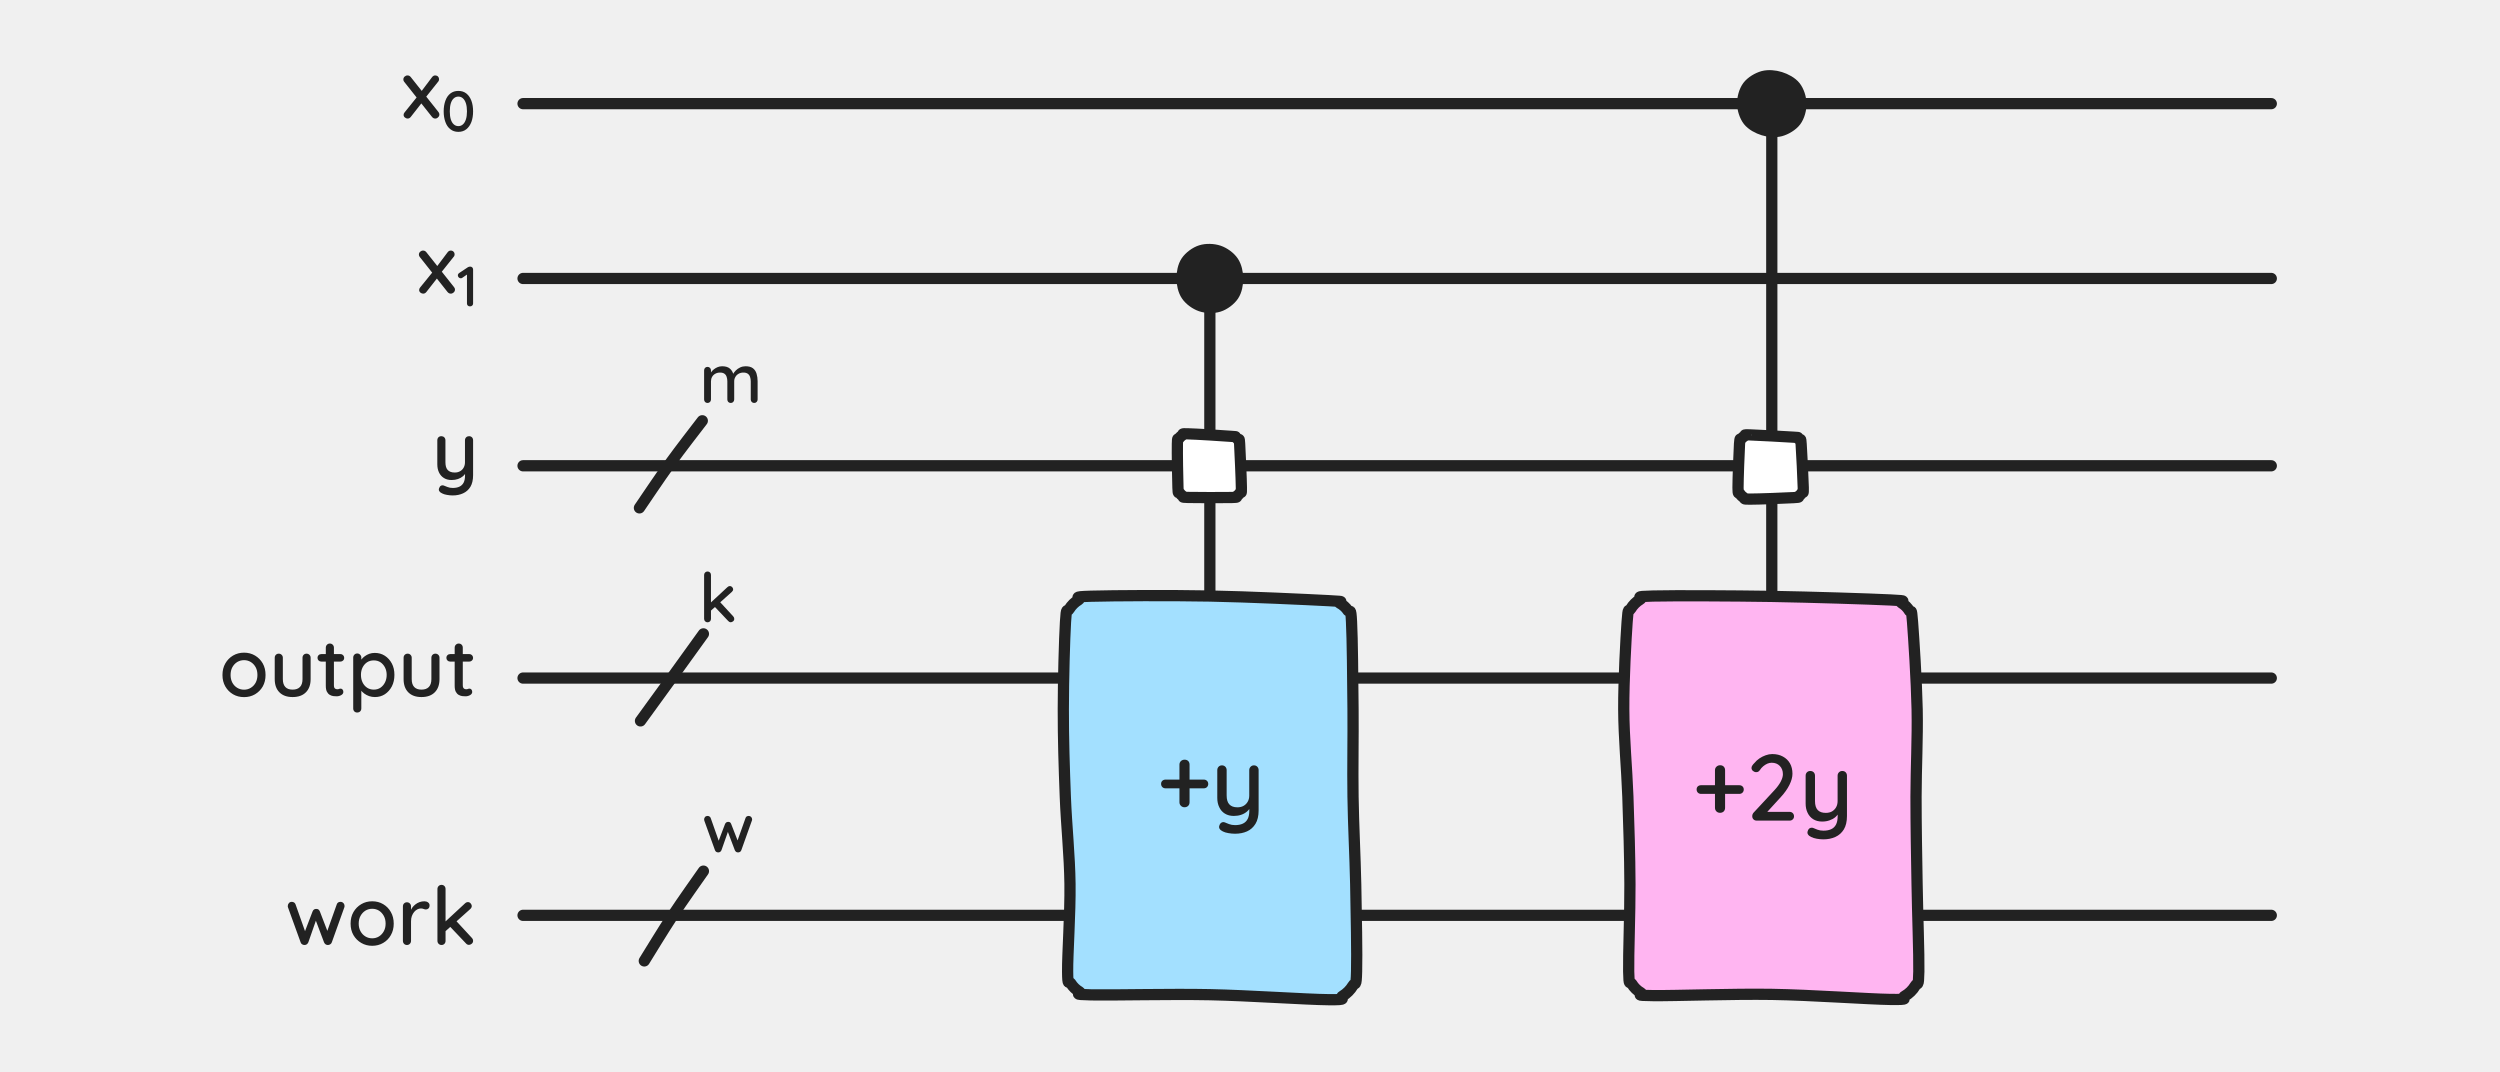
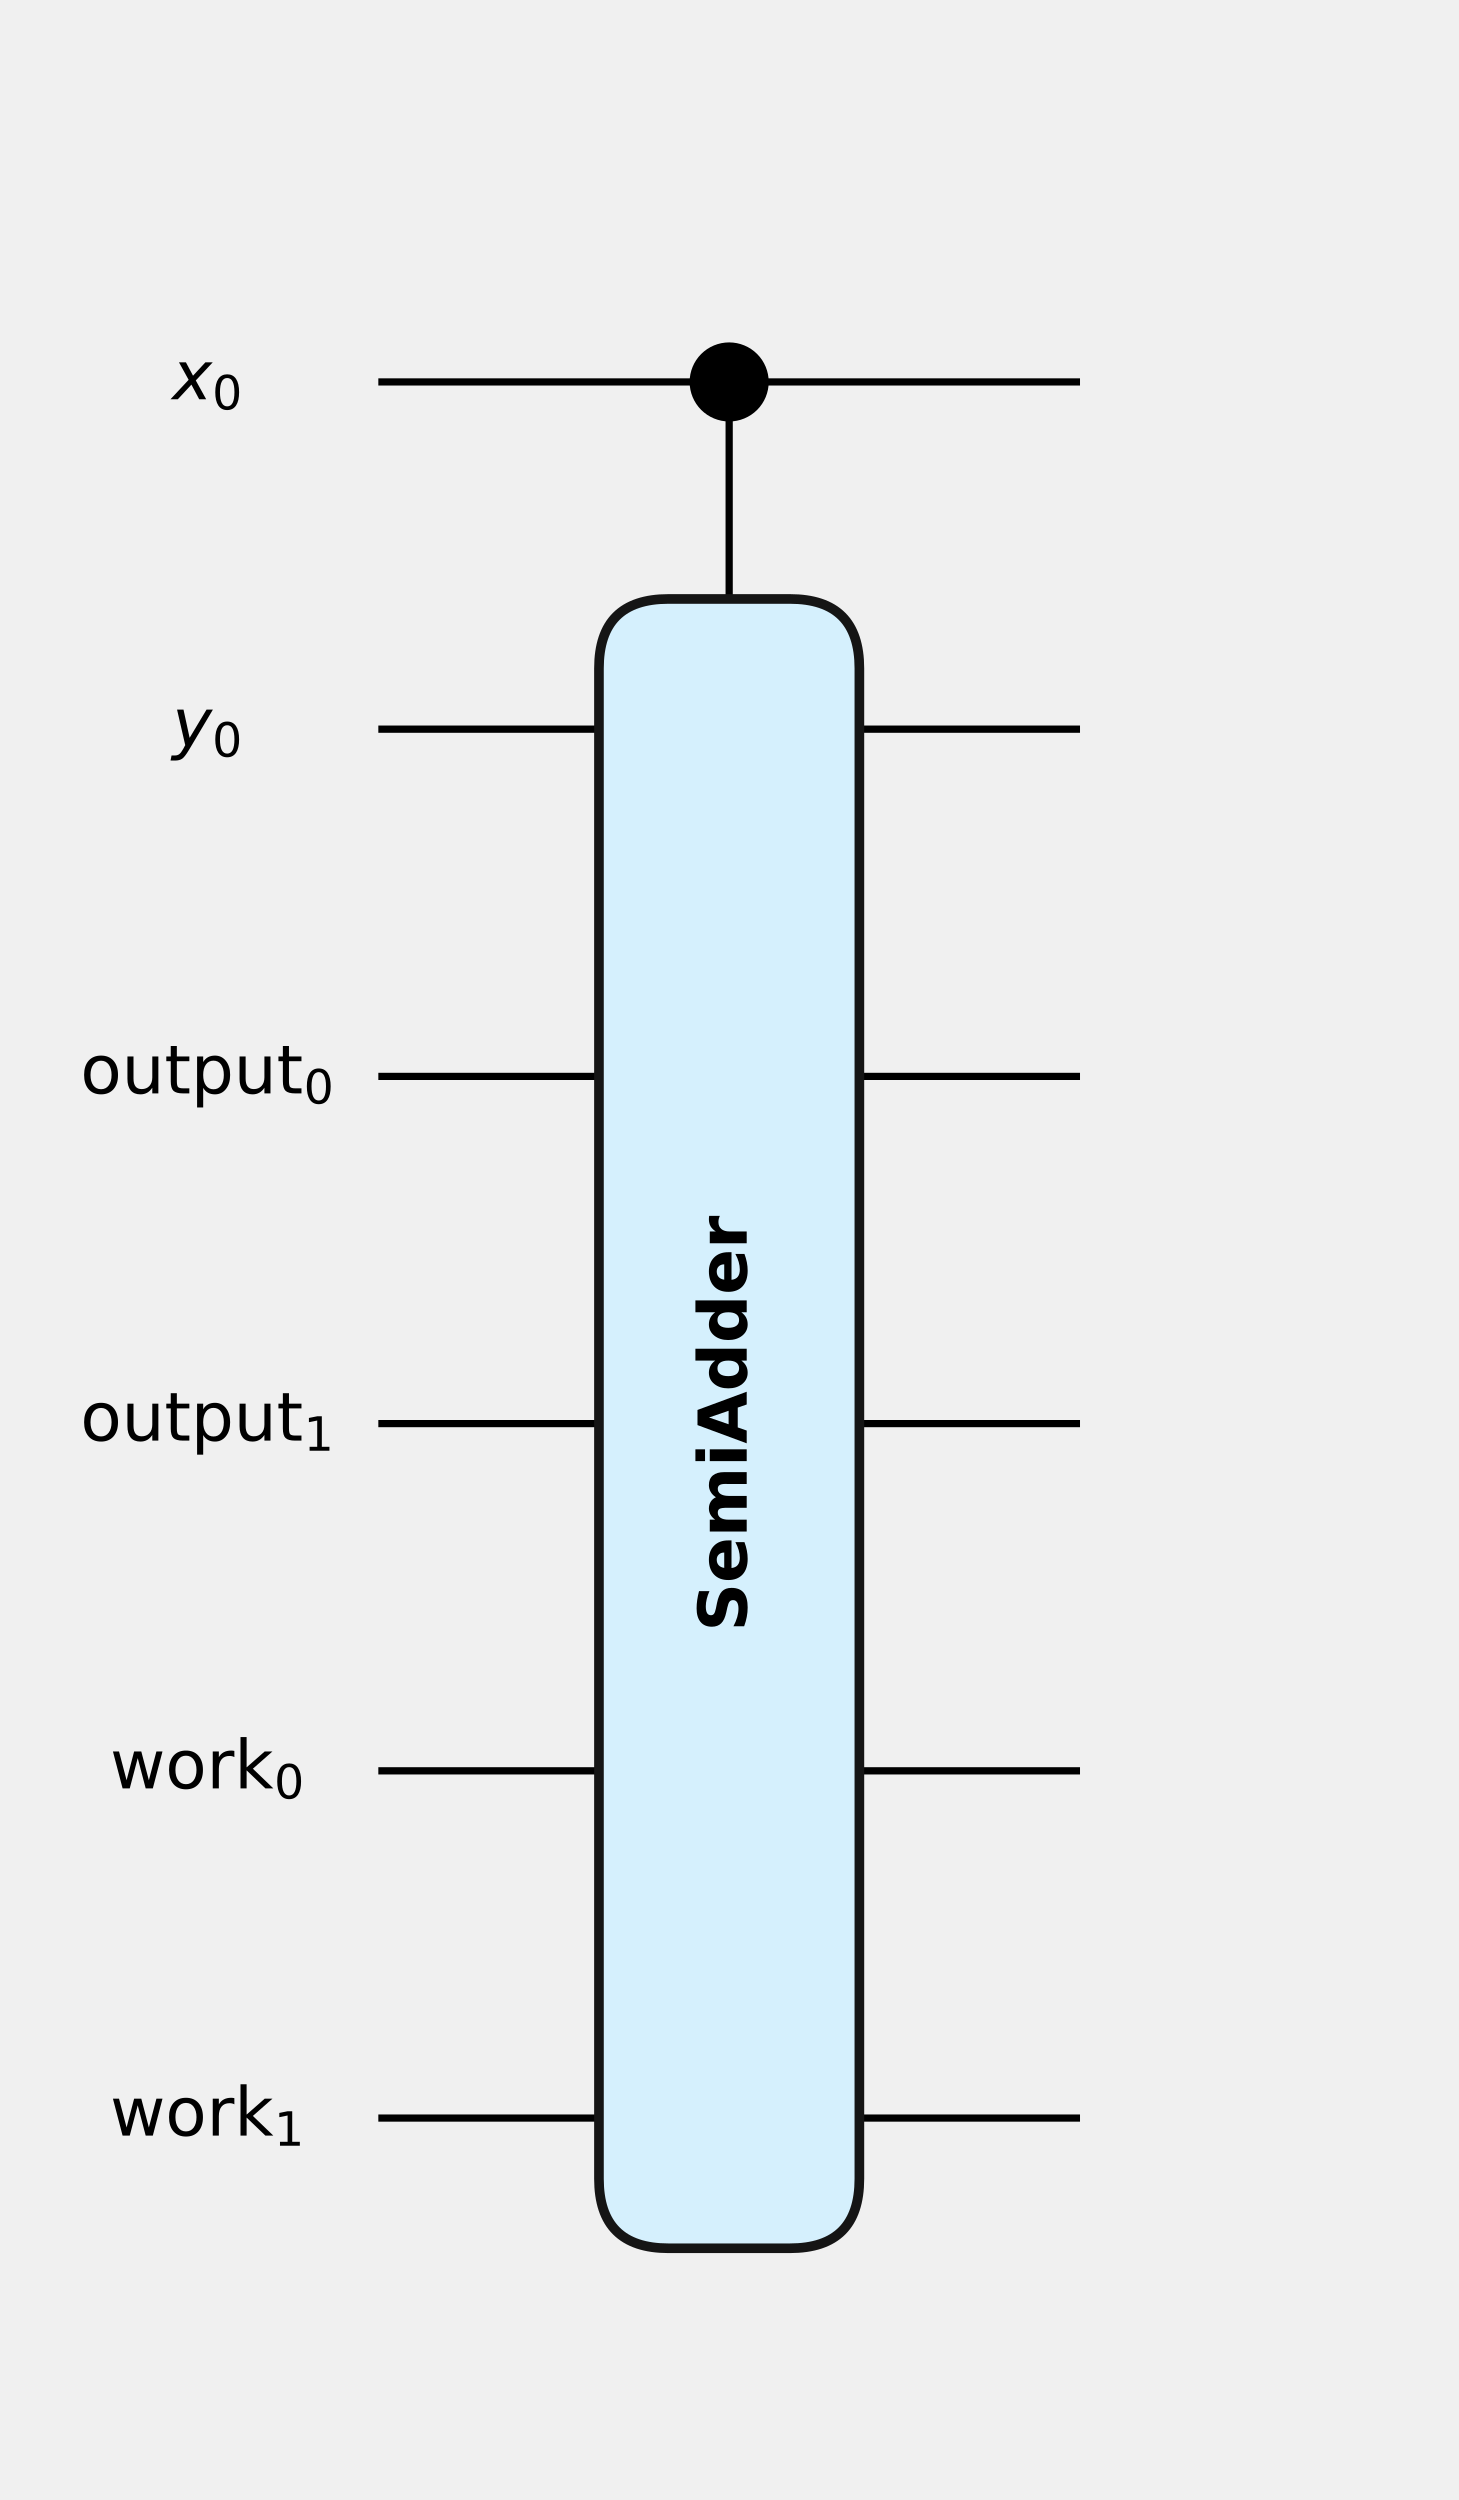
- <svg xmlns="http://www.w3.org/2000/svg" viewBox="-83.77 -16.6 400.4 171.6" width="400.4" height="171.6">
-   <g stroke-linecap="round" stroke-linejoin="round">
-     <path d="M0,0C2.22,0 8.89,0 13.33,0C17.78,0 22.22,0 26.67,0C31.11,0 35.56,0 40,0C44.44,0 48.89,0 53.33,0C57.78,0 62.22,0 66.67,0C71.11,0 75.56,0 80,0C84.44,0 88.89,0 93.33,0C97.78,0 102.22,0 106.67,0C111.11,0 115.56,0 120,0C124.44,0 128.89,0 133.33,0C137.78,0 142.22,0 146.67,0C151.11,0 155.56,0 160,0C164.44,0 168.89,0 173.33,0C177.78,0 182.22,0 186.67,0C191.11,0 195.56,0 200,0C204.44,0 208.89,0 213.33,0C217.78,0 222.22,0 226.67,0C231.11,0 235.56,0 240,0C244.44,0 248.89,0 253.33,0C257.78,0 262.22,0 266.67,0C271.11,0 277.78,0 280,0" fill="none" stroke="#222222" stroke-width="1.8" />
-     <path d="M0,28C2.22,28 8.89,28 13.33,28C17.78,28 22.22,28 26.67,28C31.11,28 35.56,28 40,28C44.44,28 48.89,28 53.33,28C57.78,28 62.22,28 66.67,28C71.11,28 75.56,28 80,28C84.44,28 88.89,28 93.33,28C97.78,28 102.22,28 106.67,28C111.11,28 115.56,28 120,28C124.44,28 128.89,28 133.33,28C137.78,28 142.22,28 146.67,28C151.11,28 155.56,28 160,28C164.44,28 168.89,28 173.33,28C177.78,28 182.22,28 186.67,28C191.11,28 195.56,28 200,28C204.44,28 208.89,28 213.33,28C217.78,28 222.22,28 226.67,28C231.11,28 235.56,28 240,28C244.44,28 248.89,28 253.33,28C257.78,28 262.22,28 266.67,28C271.11,28 277.78,28 280,28" fill="none" stroke="#222222" stroke-width="1.8" />
-     <path d="M0,58C2.22,58 8.89,58 13.33,58C17.78,58 22.22,58 26.67,58C31.11,58 35.56,58 40,58C44.44,58 48.89,58 53.33,58C57.78,58 62.22,58 66.67,58C71.11,58 75.56,58 80,58C84.44,58 88.89,58 93.33,58C97.78,58 102.22,58 106.67,58C111.11,58 115.56,58 120,58C124.44,58 128.89,58 133.33,58C137.78,58 142.22,58 146.67,58C151.11,58 155.56,58 160,58C164.44,58 168.89,58 173.33,58C177.78,58 182.22,58 186.67,58C191.11,58 195.56,58 200,58C204.44,58 208.89,58 213.33,58C217.78,58 222.22,58 226.67,58C231.11,58 235.56,58 240,58C244.44,58 248.89,58 253.33,58C257.78,58 262.22,58 266.67,58C271.11,58 277.78,58 280,58" fill="none" stroke="#222222" stroke-width="1.8" />
-     <path d="M0,92C2.22,92 8.89,92 13.33,92C17.78,92 22.22,92 26.67,92C31.11,92 35.56,92 40,92C44.44,92 48.89,92 53.33,92C57.78,92 62.22,92 66.67,92C71.11,92 75.56,92 80,92C84.44,92 88.89,92 93.33,92C97.78,92 102.22,92 106.67,92C111.11,92 115.56,92 120,92C124.44,92 128.89,92 133.33,92C137.78,92 142.22,92 146.67,92C151.11,92 155.56,92 160,92C164.44,92 168.89,92 173.33,92C177.78,92 182.22,92 186.67,92C191.11,92 195.56,92 200,92C204.44,92 208.89,92 213.33,92C217.78,92 222.22,92 226.67,92C231.11,92 235.56,92 240,92C244.44,92 248.89,92 253.33,92C257.78,92 262.22,92 266.67,92C271.11,92 277.78,92 280,92" fill="none" stroke="#222222" stroke-width="1.8" />
-     <path d="M0,130C2.22,130 8.89,130 13.33,130C17.78,130 22.22,130 26.67,130C31.11,130 35.56,130 40,130C44.44,130 48.89,130 53.33,130C57.78,130 62.22,130 66.67,130C71.11,130 75.56,130 80,130C84.44,130 88.89,130 93.33,130C97.78,130 102.22,130 106.67,130C111.11,130 115.56,130 120,130C124.44,130 128.89,130 133.33,130C137.78,130 142.22,130 146.67,130C151.11,130 155.56,130 160,130C164.44,130 168.89,130 173.33,130C177.78,130 182.22,130 186.67,130C191.11,130 195.56,130 200,130C204.44,130 208.89,130 213.33,130C217.78,130 222.22,130 226.67,130C231.11,130 235.56,130 240,130C244.44,130 248.89,130 253.33,130C257.78,130 262.22,130 266.67,130C271.11,130 277.78,130 280,130" fill="none" stroke="#222222" stroke-width="1.8" />
-     <path d="M18.64,64.74C19.45,63.56 21.84,59.98 23.52,57.65C25.19,55.33 27.84,51.93 28.71,50.79" fill="none" stroke="#222222" stroke-width="1.8" />
-     <path d="M18.81,98.86C19.65,97.7 22.18,94.22 23.86,91.9C25.54,89.57 28.05,86.08 28.89,84.92" fill="none" stroke="#222222" stroke-width="1.8" />
-     <path d="M19.42,137.3C20.18,136.08 22.42,132.39 23.99,130C25.57,127.6 28.07,124.1 28.89,122.92" fill="none" stroke="#222222" stroke-width="1.8" />
-     <path d="M110,28C110,30.13 110,36.53 110,40.8C110,45.07 110,49.33 110,53.6C110,57.87 110,62.13 110,66.4C110,70.67 110,74.93 110,79.2C110,83.47 110,89.87 110,92" fill="none" stroke="#222222" stroke-width="1.8" />
-     <path d="M200,0C200,2.19 200,8.76 200,13.14C200,17.52 200,21.9 200,26.29C200,30.67 200,35.05 200,39.43C200,43.81 200,48.19 200,52.57C200,56.95 200,61.33 200,65.71C200,70.1 200,74.48 200,78.86C200,83.24 200,89.81 200,92" fill="none" stroke="#222222" stroke-width="1.8" />
-     <path d="M130.75,79.97C131.27,80.24 131.8,80.69 132.12,81.2C132.44,81.7 132.56,80.37 132.69,83C132.83,85.63 132.89,92.33 132.93,97C132.97,101.67 132.86,106.33 132.93,111C133,115.67 133.26,120.33 133.36,125C133.45,129.67 133.58,136.29 133.5,139C133.43,141.71 133.28,140.6 132.91,141.26C132.53,141.91 131.91,142.54 131.26,142.92C130.61,143.29 132.54,143.55 129,143.51C125.46,143.48 116.33,142.84 110,142.71C103.67,142.58 94.48,142.81 91,142.74C87.52,142.66 89.67,142.56 89.13,142.25C88.58,141.94 88.05,141.43 87.73,140.89C87.42,140.34 87.24,141.65 87.22,139C87.19,136.35 87.66,129.67 87.6,125C87.54,120.33 87.03,115.67 86.85,111C86.67,106.33 86.52,101.67 86.53,97C86.53,92.33 86.72,85.67 86.88,83C87.03,80.33 87.13,81.55 87.47,80.96C87.82,80.38 88.38,79.82 88.97,79.48C89.55,79.13 87.49,78.99 91,78.89C94.51,78.79 103.67,78.74 110,78.86C116.33,78.98 125.54,79.42 129,79.6C132.46,79.79 130.23,79.71 130.75,79.97Z" fill="#A3E0FF" stroke="#222222" stroke-width="1.8" />
-     <path d="M220.76,79.95C221.27,80.24 221.76,80.73 222.05,81.24C222.35,81.75 222.33,80.37 222.54,83C222.74,85.63 223.18,92.33 223.28,97C223.37,101.67 223.11,106.33 223.1,111C223.1,115.67 223.19,120.33 223.27,125C223.34,129.67 223.6,136.28 223.55,139C223.5,141.72 223.35,140.63 222.97,141.29C222.59,141.95 221.94,142.58 221.28,142.94C220.62,143.31 222.55,143.51 219,143.47C215.45,143.42 206.33,142.76 200,142.66C193.67,142.56 184.49,142.9 181,142.86C177.51,142.82 179.61,142.72 179.04,142.4C178.47,142.09 177.91,141.54 177.58,140.97C177.26,140.41 177.13,141.66 177.08,139C177.03,136.34 177.3,129.67 177.28,125C177.26,120.33 177.11,115.67 176.95,111C176.78,106.33 176.31,101.67 176.29,97C176.27,92.33 176.64,85.68 176.83,83C177.02,80.32 177.05,81.52 177.4,80.92C177.75,80.32 178.32,79.75 178.92,79.4C179.52,79.06 177.49,78.94 181,78.86C184.51,78.78 193.67,78.82 200,78.92C206.33,79.03 215.54,79.32 219,79.49C222.46,79.66 220.25,79.66 220.76,79.95Z" fill="#FFB5F1" stroke="#222222" stroke-width="1.8" />
-     <path d="M113.76,30.73C113.26,31.47 112.31,32.18 111.45,32.45C110.58,32.73 109.43,32.69 108.57,32.4C107.71,32.11 106.78,31.44 106.28,30.7C105.78,29.97 105.56,28.91 105.55,28C105.55,27.09 105.74,26.01 106.24,25.27C106.74,24.53 107.69,23.82 108.55,23.55C109.42,23.27 110.57,23.31 111.43,23.6C112.29,23.89 113.22,24.56 113.72,25.3C114.22,26.03 114.44,27.09 114.45,28C114.45,28.91 114.26,29.99 113.76,30.73Z" fill="#222222" stroke="#222222" stroke-width="1.8" />
-     <path d="M114.11,53.44C114.29,53.54 114.46,53.7 114.57,53.88C114.68,54.06 114.69,53.23 114.77,54.5C114.84,55.77 115.04,60.2 115.05,61.5C115.07,62.8 114.98,62.06 114.86,62.28C114.73,62.51 114.51,62.73 114.29,62.86C114.06,63 114.8,63.04 113.5,63.08C112.2,63.11 107.8,63.1 106.5,63.07C105.2,63.03 105.94,62.99 105.71,62.87C105.48,62.74 105.26,62.52 105.12,62.3C104.98,62.07 104.94,62.8 104.89,61.5C104.84,60.2 104.77,55.81 104.8,54.5C104.82,53.19 104.9,53.9 105.04,53.66C105.19,53.42 105.43,53.2 105.67,53.06C105.91,52.93 105.2,52.84 106.5,52.88C107.8,52.91 112.23,53.19 113.5,53.29C114.77,53.38 113.93,53.34 114.11,53.44Z" fill="#FFFFFF" stroke="#222222" stroke-width="1.8" />
-     <path d="M203.83,2.78C203.29,3.5 202.27,4.1 201.41,4.34C200.54,4.57 199.5,4.47 198.64,4.2C197.78,3.93 196.8,3.42 196.25,2.72C195.7,2.02 195.35,0.92 195.34,0C195.32,-0.92 195.63,-2.06 196.17,-2.78C196.71,-3.5 197.73,-4.1 198.59,-4.34C199.46,-4.57 200.5,-4.47 201.36,-4.2C202.22,-3.93 203.2,-3.42 203.75,-2.72C204.3,-2.02 204.65,-0.92 204.66,0C204.68,0.92 204.37,2.06 203.83,2.78Z" fill="#222222" stroke="#222222" stroke-width="1.8" />
-     <path d="M204.06,53.53C204.22,53.62 204.39,53.76 204.5,53.92C204.61,54.08 204.61,53.24 204.7,54.5C204.79,55.76 205.01,60.2 205.04,61.5C205.06,62.8 204.98,62.05 204.85,62.28C204.73,62.51 204.52,62.73 204.29,62.87C204.07,63.01 204.8,63.02 203.5,63.1C202.2,63.18 197.82,63.34 196.5,63.34C195.18,63.34 195.84,63.27 195.57,63.12C195.29,62.97 195.03,62.71 194.86,62.44C194.7,62.18 194.6,62.82 194.59,61.5C194.59,60.18 194.75,55.8 194.83,54.5C194.92,53.2 194.97,53.92 195.12,53.7C195.27,53.48 195.51,53.29 195.74,53.18C195.97,53.07 195.21,53.01 196.5,53.05C197.79,53.09 202.24,53.34 203.5,53.42C204.76,53.5 203.89,53.45 204.06,53.53Z" fill="#FFFFFF" stroke="#222222" stroke-width="1.8" />
-     <path d="M31.9,42.06Q32.72,42.06 33.16,42.46Q33.6,42.86 33.74,43.54L33.56,43.49L33.64,43.31Q33.78,43.03 34.08,42.73Q34.37,42.44 34.77,42.25Q35.18,42.06 35.64,42.06Q36.4,42.06 36.82,42.38Q37.24,42.71 37.4,43.25Q37.57,43.8 37.57,44.47L37.57,47.38Q37.57,47.62 37.41,47.78Q37.26,47.94 37.02,47.94Q36.79,47.94 36.63,47.78Q36.47,47.62 36.47,47.38L36.47,44.48Q36.47,44.09 36.36,43.77Q36.26,43.45 36,43.26Q35.74,43.07 35.29,43.07Q34.86,43.07 34.53,43.26Q34.19,43.45 34.01,43.77Q33.82,44.09 33.82,44.48L33.82,47.38Q33.82,47.62 33.66,47.78Q33.51,47.94 33.27,47.94Q33.03,47.94 32.87,47.78Q32.72,47.62 32.72,47.38L32.72,44.47Q32.72,44.08 32.61,43.76Q32.51,43.44 32.26,43.26Q32,43.07 31.55,43.07Q31.12,43.07 30.79,43.26Q30.46,43.44 30.28,43.76Q30.1,44.08 30.1,44.47L30.1,47.38Q30.1,47.62 29.94,47.78Q29.78,47.94 29.55,47.94Q29.31,47.94 29.15,47.78Q29,47.62 29,47.38L29,42.72Q29,42.48 29.15,42.32Q29.31,42.16 29.55,42.16Q29.78,42.16 29.94,42.32Q30.1,42.48 30.1,42.72L30.1,43.37L29.89,43.49Q29.97,43.25 30.14,42.99Q30.32,42.74 30.59,42.53Q30.86,42.32 31.19,42.19Q31.52,42.06 31.9,42.06Z" fill="#222222" stroke="none" />
-     <path d="M29.55,83.07Q29.32,83.07 29.16,82.91Q29,82.75 29,82.51L29,75.49Q29,75.25 29.16,75.09Q29.32,74.93 29.55,74.93Q29.79,74.93 29.95,75.09Q30.1,75.25 30.1,75.49L30.1,82.51Q30.1,82.75 29.95,82.91Q29.79,83.07 29.55,83.07ZM33.14,77.26Q33.34,77.26 33.5,77.44Q33.65,77.61 33.65,77.79Q33.65,78.01 33.44,78.2L30,81.28L29.96,80.01L32.73,77.44Q32.91,77.26 33.14,77.26ZM33.27,83.06Q33.04,83.06 32.87,82.87L30.67,80.55L31.51,79.78L33.65,82.1Q33.83,82.29 33.83,82.52Q33.83,82.76 33.64,82.91Q33.44,83.06 33.27,83.06Z" fill="#222222" stroke="none" />
-     <path d="M36.16,114.08Q36.37,114.08 36.53,114.24Q36.69,114.4 36.69,114.65Q36.69,114.7 36.68,114.76Q36.67,114.81 36.64,114.86L34.96,119.57Q34.9,119.75 34.73,119.85Q34.57,119.94 34.39,119.92Q34.07,119.9 33.92,119.57L32.67,116.27L32.93,116.29L31.78,119.57Q31.63,119.9 31.31,119.92Q31.14,119.94 30.97,119.85Q30.8,119.75 30.74,119.57L29.04,114.86Q29,114.76 29,114.65Q29,114.42 29.15,114.25Q29.3,114.08 29.55,114.08Q29.73,114.08 29.86,114.17Q30,114.25 30.06,114.43L31.46,118.4L31.21,118.38L32.35,115.38Q32.5,115.03 32.86,115.03Q33.06,115.03 33.17,115.12Q33.28,115.21 33.34,115.38L34.51,118.39L34.21,118.42L35.63,114.43Q35.74,114.08 36.16,114.08Z" fill="#222222" stroke="none" />
-     <path d="M102.9,109.66Q102.6,109.66 102.39,109.46Q102.19,109.25 102.19,108.94Q102.19,108.64 102.39,108.45Q102.6,108.26 102.9,108.26L109.03,108.26Q109.33,108.26 109.54,108.46Q109.74,108.65 109.74,108.97Q109.74,109.25 109.54,109.46Q109.33,109.66 109.03,109.66L102.9,109.66ZM105.94,112.69Q105.6,112.69 105.37,112.46Q105.13,112.24 105.13,111.88L105.13,105.86Q105.13,105.52 105.37,105.29Q105.61,105.07 105.96,105.07Q106.32,105.07 106.54,105.29Q106.75,105.52 106.75,105.86L106.75,111.88Q106.75,112.24 106.53,112.46Q106.3,112.69 105.94,112.69ZM117.06,105.98Q117.39,105.98 117.6,106.2Q117.81,106.42 117.81,106.75L117.81,113.2Q117.81,114.52 117.31,115.34Q116.8,116.17 115.96,116.55Q115.11,116.93 114.04,116.93Q113.5,116.93 112.96,116.83Q112.42,116.74 112.08,116.56Q111.72,116.39 111.57,116.15Q111.42,115.91 111.52,115.63Q111.63,115.27 111.88,115.14Q112.14,115.01 112.41,115.12Q112.66,115.22 113.08,115.39Q113.5,115.55 114.04,115.55Q114.78,115.55 115.29,115.31Q115.8,115.07 116.06,114.56Q116.32,114.05 116.32,113.24L116.32,112.21L116.56,112.57Q116.32,113.06 115.93,113.39Q115.54,113.72 115.01,113.9Q114.48,114.08 113.83,114.08Q113.01,114.08 112.41,113.71Q111.82,113.35 111.51,112.69Q111.19,112.04 111.19,111.2L111.19,106.75Q111.19,106.42 111.4,106.2Q111.61,105.98 111.94,105.98Q112.26,105.98 112.48,106.2Q112.69,106.42 112.69,106.75L112.69,110.8Q112.69,111.79 113.13,112.24Q113.56,112.7 114.42,112.7Q114.99,112.7 115.41,112.46Q115.83,112.22 116.07,111.79Q116.31,111.37 116.31,110.8L116.31,106.75Q116.31,106.42 116.53,106.2Q116.74,105.98 117.06,105.98Z" fill="#222222" stroke="none" />
-     <path d="M188.67,110.55Q188.37,110.55 188.16,110.35Q187.96,110.14 187.96,109.83Q187.96,109.53 188.16,109.34Q188.37,109.16 188.67,109.16L194.8,109.16Q195.1,109.16 195.31,109.35Q195.51,109.54 195.51,109.86Q195.51,110.14 195.31,110.35Q195.1,110.55 194.8,110.55L188.67,110.55ZM191.71,113.58Q191.37,113.58 191.14,113.36Q190.9,113.13 190.9,112.77L190.9,106.76Q190.9,106.41 191.14,106.19Q191.38,105.96 191.73,105.96Q192.09,105.96 192.31,106.19Q192.52,106.41 192.52,106.76L192.52,112.77Q192.52,113.13 192.3,113.36Q192.07,113.58 191.71,113.58ZM202.86,113.43Q203.16,113.43 203.36,113.63Q203.56,113.84 203.56,114.14Q203.56,114.44 203.36,114.63Q203.16,114.83 202.86,114.83L197.59,114.83Q197.26,114.83 197.07,114.63Q196.87,114.44 196.87,114.11Q196.87,113.81 197.08,113.56L200.43,109.95Q201.07,109.26 201.43,108.59Q201.78,107.91 201.78,107.4Q201.78,106.58 201.28,106.07Q200.79,105.56 199.98,105.56Q199.63,105.56 199.28,105.71Q198.93,105.87 198.62,106.13Q198.31,106.39 198.09,106.74Q197.94,106.95 197.79,107.01Q197.64,107.07 197.5,107.07Q197.22,107.07 196.98,106.87Q196.75,106.66 196.75,106.39Q196.75,106.19 196.89,105.99Q197.02,105.79 197.23,105.59Q197.56,105.18 198.03,104.86Q198.51,104.54 199.03,104.36Q199.56,104.17 200.07,104.17Q201.06,104.17 201.78,104.57Q202.51,104.96 202.91,105.66Q203.31,106.36 203.31,107.33Q203.31,108.14 202.82,109.12Q202.33,110.1 201.46,111.04L199.14,113.58L198.97,113.43L202.86,113.43ZM211.29,106.88Q211.62,106.88 211.83,107.09Q212.04,107.31 212.04,107.64L212.04,114.09Q212.04,115.41 211.54,116.24Q211.03,117.06 210.19,117.44Q209.34,117.83 208.27,117.83Q207.73,117.83 207.19,117.73Q206.65,117.63 206.31,117.45Q205.95,117.29 205.8,117.04Q205.65,116.81 205.75,116.52Q205.86,116.16 206.11,116.03Q206.37,115.91 206.64,116.01Q206.89,116.11 207.31,116.28Q207.73,116.44 208.27,116.44Q209.01,116.44 209.52,116.2Q210.03,115.96 210.29,115.45Q210.55,114.94 210.55,114.14L210.55,113.1L210.79,113.46Q210.55,113.96 210.16,114.29Q209.77,114.61 209.24,114.79Q208.71,114.98 208.06,114.98Q207.24,114.98 206.64,114.61Q206.05,114.24 205.74,113.59Q205.42,112.94 205.42,112.09L205.42,107.64Q205.42,107.31 205.63,107.09Q205.84,106.88 206.17,106.88Q206.49,106.88 206.71,107.09Q206.92,107.31 206.92,107.64L206.92,111.69Q206.92,112.68 207.36,113.14Q207.79,113.59 208.65,113.59Q209.22,113.59 209.64,113.36Q210.06,113.11 210.3,112.69Q210.54,112.26 210.54,111.69L210.54,107.64Q210.54,107.31 210.76,107.09Q210.97,106.88 211.29,106.88Z" fill="#222222" stroke="none" />
-     <path d="M-18.5,-4.52Q-18.18,-4.52 -17.97,-4.24L-13.54,1.35Q-13.4,1.52 -13.4,1.74Q-13.4,2 -13.61,2.19Q-13.81,2.39 -14.06,2.39Q-14.37,2.39 -14.59,2.11L-19.02,-3.48Q-19.17,-3.64 -19.17,-3.87Q-19.17,-4.14 -18.97,-4.33Q-18.76,-4.52 -18.5,-4.52ZM-18.49,2.39Q-18.71,2.39 -18.92,2.22Q-19.13,2.05 -19.13,1.8Q-19.13,1.58 -18.97,1.4L-16.91,-1.16L-16.24,-0.1L-17.97,2.11Q-18.18,2.39 -18.49,2.39ZM-14.07,-4.52Q-13.8,-4.52 -13.62,-4.34Q-13.45,-4.16 -13.45,-3.93Q-13.45,-3.83 -13.48,-3.72Q-13.51,-3.61 -13.6,-3.51L-15.64,-0.95L-16.32,-1.92L-14.59,-4.22Q-14.37,-4.52 -14.07,-4.52ZM-10.36,4.52Q-11.12,4.52 -11.65,4.09Q-12.18,3.67 -12.44,2.93Q-12.71,2.19 -12.71,1.24Q-12.71,0.28 -12.44,-0.46Q-12.18,-1.2 -11.65,-1.62Q-11.12,-2.04 -10.36,-2.04Q-9.59,-2.04 -9.07,-1.62Q-8.55,-1.2 -8.27,-0.46Q-8,0.28 -8,1.24Q-8,2.19 -8.27,2.93Q-8.55,3.67 -9.07,4.09Q-9.59,4.52 -10.36,4.52ZM-10.36,3.6Q-9.93,3.6 -9.63,3.32Q-9.32,3.05 -9.15,2.52Q-8.98,2 -8.98,1.24Q-8.98,0.48 -9.15,-0.05Q-9.32,-0.58 -9.63,-0.85Q-9.93,-1.13 -10.36,-1.13Q-10.78,-1.13 -11.09,-0.85Q-11.4,-0.58 -11.57,-0.05Q-11.73,0.48 -11.73,1.24Q-11.73,2 -11.57,2.52Q-11.4,3.05 -11.09,3.32Q-10.78,3.6 -10.36,3.6Z" fill="#222222" stroke="none" />
-     <path d="M-16.01,23.53Q-15.69,23.53 -15.48,23.8L-11.05,29.39Q-10.9,29.56 -10.9,29.78Q-10.9,30.04 -11.11,30.24Q-11.32,30.43 -11.57,30.43Q-11.88,30.43 -12.1,30.16L-16.53,24.57Q-16.68,24.4 -16.68,24.18Q-16.68,23.91 -16.48,23.72Q-16.27,23.53 -16.01,23.53ZM-16,30.43Q-16.22,30.43 -16.43,30.27Q-16.64,30.09 -16.64,29.85Q-16.64,29.63 -16.48,29.44L-14.41,26.89L-13.75,27.95L-15.48,30.16Q-15.69,30.43 -16,30.43ZM-11.58,23.53Q-11.31,23.53 -11.13,23.71Q-10.96,23.88 -10.96,24.11Q-10.96,24.22 -10.99,24.33Q-11.02,24.44 -11.11,24.53L-13.15,27.09L-13.83,26.13L-12.1,23.83Q-11.88,23.53 -11.58,23.53ZM-8.5,32.47Q-8.71,32.47 -8.85,32.34Q-8.98,32.21 -8.98,32.01L-8.98,27.13L-8.86,27.29L-9.71,27.88Q-9.82,27.97 -9.97,27.97Q-10.16,27.97 -10.3,27.83Q-10.44,27.69 -10.44,27.5Q-10.44,27.27 -10.2,27.11L-8.82,26.19Q-8.74,26.14 -8.64,26.12Q-8.55,26.1 -8.46,26.1Q-8.26,26.1 -8.13,26.23Q-8,26.37 -8,26.56L-8,32.01Q-8,32.21 -8.14,32.34Q-8.28,32.47 -8.5,32.47Z" fill="#222222" stroke="none" />
-     <path d="M-8.65,53.26Q-8.36,53.26 -8.18,53.44Q-8,53.63 -8,53.92L-8,59.51Q-8,60.65 -8.43,61.37Q-8.87,62.08 -9.6,62.41Q-10.34,62.75 -11.26,62.75Q-11.73,62.75 -12.2,62.66Q-12.67,62.58 -12.96,62.42Q-13.28,62.28 -13.41,62.07Q-13.54,61.86 -13.45,61.61Q-13.35,61.3 -13.14,61.19Q-12.91,61.08 -12.68,61.17Q-12.46,61.26 -12.1,61.4Q-11.73,61.55 -11.26,61.55Q-10.62,61.55 -10.18,61.34Q-9.74,61.13 -9.51,60.69Q-9.29,60.25 -9.29,59.55L-9.29,58.65L-9.08,58.96Q-9.29,59.39 -9.63,59.68Q-9.96,59.96 -10.42,60.12Q-10.88,60.28 -11.45,60.28Q-12.16,60.28 -12.67,59.96Q-13.19,59.64 -13.46,59.07Q-13.73,58.51 -13.73,57.78L-13.73,53.92Q-13.73,53.63 -13.55,53.44Q-13.37,53.26 -13.08,53.26Q-12.81,53.26 -12.62,53.44Q-12.43,53.63 -12.43,53.92L-12.43,57.43Q-12.43,58.29 -12.06,58.68Q-11.68,59.08 -10.94,59.08Q-10.44,59.08 -10.08,58.87Q-9.71,58.66 -9.51,58.29Q-9.3,57.92 -9.3,57.43L-9.3,53.92Q-9.3,53.63 -9.11,53.44Q-8.92,53.26 -8.65,53.26Z" fill="#222222" stroke="none" />
-     <path d="M-41.24,91.51Q-41.24,92.55 -41.69,93.35Q-42.15,94.14 -42.93,94.6Q-43.71,95.05 -44.68,95.05Q-45.66,95.05 -46.44,94.6Q-47.22,94.14 -47.68,93.35Q-48.14,92.55 -48.14,91.51Q-48.14,90.45 -47.68,89.65Q-47.22,88.85 -46.44,88.39Q-45.66,87.93 -44.68,87.93Q-43.71,87.93 -42.93,88.39Q-42.15,88.85 -41.69,89.65Q-41.24,90.45 -41.24,91.51ZM-42.54,91.51Q-42.54,90.79 -42.82,90.27Q-43.11,89.74 -43.6,89.43Q-44.09,89.13 -44.68,89.13Q-45.28,89.13 -45.78,89.43Q-46.27,89.74 -46.56,90.27Q-46.84,90.79 -46.84,91.51Q-46.84,92.19 -46.56,92.73Q-46.27,93.26 -45.78,93.56Q-45.28,93.86 -44.68,93.86Q-44.09,93.86 -43.6,93.56Q-43.11,93.26 -42.82,92.73Q-42.54,92.19 -42.54,91.51ZM-34.67,88.09Q-34.4,88.09 -34.21,88.28Q-34.02,88.46 -34.02,88.75L-34.02,92.17Q-34.02,93.52 -34.78,94.28Q-35.53,95.04 -36.91,95.04Q-38.27,95.04 -39.02,94.28Q-39.77,93.52 -39.77,92.17L-39.77,88.75Q-39.77,88.46 -39.59,88.28Q-39.41,88.09 -39.12,88.09Q-38.85,88.09 -38.66,88.28Q-38.47,88.46 -38.47,88.75L-38.47,92.17Q-38.47,93.01 -38.07,93.43Q-37.68,93.85 -36.91,93.85Q-36.13,93.85 -35.73,93.43Q-35.32,93.01 -35.32,92.17L-35.32,88.75Q-35.32,88.46 -35.14,88.28Q-34.96,88.09 -34.67,88.09ZM-32.31,88.16L-29.25,88.16Q-28.99,88.16 -28.82,88.34Q-28.64,88.52 -28.64,88.78Q-28.64,89.02 -28.82,89.19Q-28.99,89.36 -29.25,89.36L-32.31,89.36Q-32.57,89.36 -32.74,89.19Q-32.92,89.01 -32.92,88.76Q-32.92,88.5 -32.74,88.33Q-32.57,88.16 -32.31,88.16ZM-30.94,86.47Q-30.66,86.47 -30.48,86.66Q-30.29,86.85 -30.29,87.14L-30.29,93.17Q-30.29,93.4 -30.22,93.55Q-30.14,93.69 -30,93.74Q-29.86,93.79 -29.72,93.79Q-29.58,93.79 -29.47,93.74Q-29.36,93.69 -29.2,93.69Q-29.04,93.69 -28.91,93.83Q-28.78,93.98 -28.78,94.22Q-28.78,94.53 -29.12,94.73Q-29.46,94.92 -29.85,94.92Q-30.07,94.92 -30.37,94.89Q-30.67,94.85 -30.95,94.69Q-31.23,94.53 -31.41,94.19Q-31.59,93.85 -31.59,93.22L-31.59,87.14Q-31.59,86.85 -31.4,86.66Q-31.22,86.47 -30.94,86.47ZM-23.75,87.97Q-22.84,87.97 -22.14,88.42Q-21.43,88.88 -21.01,89.67Q-20.6,90.45 -20.6,91.49Q-20.6,92.53 -21.01,93.33Q-21.43,94.13 -22.13,94.59Q-22.83,95.04 -23.72,95.04Q-24.21,95.04 -24.65,94.89Q-25.09,94.73 -25.43,94.48Q-25.77,94.22 -25.98,93.94Q-26.2,93.65 -26.25,93.4L-25.9,93.23L-25.9,96.86Q-25.9,97.15 -26.09,97.34Q-26.28,97.52 -26.55,97.52Q-26.84,97.52 -27.02,97.34Q-27.2,97.15 -27.2,96.86L-27.2,88.72Q-27.2,88.45 -27.02,88.26Q-26.84,88.06 -26.55,88.06Q-26.28,88.06 -26.09,88.26Q-25.9,88.45 -25.9,88.72L-25.9,89.62L-26.11,89.5Q-26.07,89.26 -25.86,88.99Q-25.65,88.72 -25.33,88.49Q-25.02,88.26 -24.61,88.11Q-24.2,87.97 -23.75,87.97ZM-23.9,89.17Q-24.52,89.17 -24.98,89.47Q-25.44,89.78 -25.7,90.3Q-25.96,90.82 -25.96,91.49Q-25.96,92.16 -25.7,92.7Q-25.44,93.23 -24.98,93.54Q-24.52,93.85 -23.9,93.85Q-23.29,93.85 -22.83,93.54Q-22.38,93.23 -22.11,92.7Q-21.84,92.16 -21.84,91.49Q-21.84,90.83 -22.11,90.3Q-22.38,89.78 -22.83,89.47Q-23.29,89.17 -23.9,89.17ZM-14.03,88.09Q-13.76,88.09 -13.57,88.28Q-13.38,88.46 -13.38,88.75L-13.38,92.17Q-13.38,93.52 -14.14,94.28Q-14.89,95.04 -16.27,95.04Q-17.63,95.04 -18.38,94.28Q-19.13,93.52 -19.13,92.17L-19.13,88.75Q-19.13,88.46 -18.95,88.28Q-18.76,88.09 -18.48,88.09Q-18.2,88.09 -18.02,88.28Q-17.83,88.46 -17.83,88.75L-17.83,92.17Q-17.83,93.01 -17.43,93.43Q-17.03,93.85 -16.27,93.85Q-15.49,93.85 -15.09,93.43Q-14.68,93.01 -14.68,92.17L-14.68,88.75Q-14.68,88.46 -14.5,88.28Q-14.32,88.09 -14.03,88.09ZM-11.67,88.16L-8.61,88.16Q-8.35,88.16 -8.18,88.34Q-8,88.52 -8,88.78Q-8,89.02 -8.18,89.19Q-8.35,89.36 -8.61,89.36L-11.67,89.36Q-11.93,89.36 -12.1,89.19Q-12.28,89.01 -12.28,88.76Q-12.28,88.5 -12.1,88.33Q-11.93,88.16 -11.67,88.16ZM-10.3,86.47Q-10.02,86.47 -9.83,86.66Q-9.65,86.85 -9.65,87.14L-9.65,93.17Q-9.65,93.4 -9.57,93.55Q-9.49,93.69 -9.36,93.74Q-9.22,93.79 -9.08,93.79Q-8.94,93.79 -8.83,93.74Q-8.71,93.69 -8.56,93.69Q-8.4,93.69 -8.27,93.83Q-8.14,93.98 -8.14,94.22Q-8.14,94.53 -8.48,94.73Q-8.82,94.92 -9.21,94.92Q-9.43,94.92 -9.73,94.89Q-10.03,94.85 -10.31,94.69Q-10.59,94.53 -10.77,94.19Q-10.95,93.85 -10.95,93.22L-10.95,87.14Q-10.95,86.85 -10.76,86.66Q-10.57,86.47 -10.3,86.47Z" fill="#222222" stroke="none" />
-     <path d="M-29.22,127.84Q-28.97,127.84 -28.78,128.03Q-28.59,128.22 -28.59,128.52Q-28.59,128.58 -28.6,128.65Q-28.62,128.71 -28.64,128.77L-30.63,134.33Q-30.71,134.55 -30.91,134.66Q-31.1,134.77 -31.31,134.75Q-31.69,134.72 -31.87,134.33L-33.34,130.43L-33.04,130.46L-34.39,134.33Q-34.57,134.72 -34.95,134.75Q-35.14,134.77 -35.35,134.66Q-35.55,134.55 -35.62,134.33L-37.63,128.77Q-37.68,128.65 -37.68,128.52Q-37.68,128.25 -37.5,128.04Q-37.33,127.84 -37.03,127.84Q-36.82,127.84 -36.66,127.95Q-36.5,128.05 -36.43,128.26L-34.77,132.95L-35.07,132.93L-33.71,129.38Q-33.55,128.97 -33.12,128.97Q-32.88,128.97 -32.75,129.08Q-32.62,129.18 -32.54,129.38L-31.17,132.94L-31.52,132.98L-29.84,128.26Q-29.71,127.84 -29.22,127.84ZM-20.71,131.33Q-20.71,132.37 -21.17,133.17Q-21.62,133.97 -22.4,134.42Q-23.18,134.88 -24.16,134.88Q-25.13,134.88 -25.91,134.42Q-26.69,133.97 -27.16,133.17Q-27.62,132.37 -27.62,131.33Q-27.62,130.27 -27.16,129.47Q-26.69,128.67 -25.91,128.21Q-25.13,127.75 -24.16,127.75Q-23.18,127.75 -22.4,128.21Q-21.62,128.67 -21.17,129.47Q-20.71,130.27 -20.71,131.33ZM-22.01,131.33Q-22.01,130.61 -22.3,130.09Q-22.59,129.56 -23.07,129.25Q-23.56,128.95 -24.16,128.95Q-24.76,128.95 -25.25,129.25Q-25.74,129.56 -26.03,130.09Q-26.32,130.61 -26.32,131.33Q-26.32,132.02 -26.03,132.55Q-25.74,133.08 -25.25,133.38Q-24.76,133.68 -24.16,133.68Q-23.56,133.68 -23.07,133.38Q-22.59,133.08 -22.3,132.55Q-22.01,132.02 -22.01,131.33ZM-18.59,134.75Q-18.88,134.75 -19.06,134.56Q-19.24,134.37 -19.24,134.08L-19.24,128.57Q-19.24,128.28 -19.06,128.1Q-18.88,127.91 -18.59,127.91Q-18.32,127.91 -18.13,128.1Q-17.94,128.28 -17.94,128.57L-17.94,130.03L-18.07,129.47Q-17.97,129.1 -17.76,128.79Q-17.54,128.48 -17.24,128.25Q-16.94,128.01 -16.57,127.88Q-16.2,127.75 -15.8,127.75Q-15.46,127.75 -15.21,127.93Q-14.97,128.12 -14.97,128.39Q-14.97,128.74 -15.15,128.9Q-15.33,129.06 -15.55,129.06Q-15.75,129.06 -15.93,128.98Q-16.11,128.9 -16.36,128.9Q-16.63,128.9 -16.92,129.04Q-17.2,129.18 -17.44,129.46Q-17.67,129.74 -17.81,130.12Q-17.94,130.49 -17.94,130.96L-17.94,134.08Q-17.94,134.37 -18.13,134.56Q-18.32,134.75 -18.59,134.75ZM-13.06,134.75Q-13.33,134.75 -13.52,134.56Q-13.71,134.37 -13.71,134.08L-13.71,125.79Q-13.71,125.5 -13.52,125.31Q-13.33,125.12 -13.06,125.12Q-12.77,125.12 -12.59,125.31Q-12.41,125.5 -12.41,125.79L-12.41,134.08Q-12.41,134.37 -12.59,134.56Q-12.77,134.75 -13.06,134.75ZM-8.82,127.88Q-8.57,127.88 -8.39,128.09Q-8.21,128.3 -8.21,128.5Q-8.21,128.77 -8.45,128.99L-12.52,132.63L-12.58,131.13L-9.3,128.09Q-9.09,127.88 -8.82,127.88ZM-8.66,134.73Q-8.94,134.73 -9.13,134.51L-11.73,131.77L-10.74,130.86L-8.21,133.6Q-8,133.82 -8,134.09Q-8,134.38 -8.23,134.56Q-8.45,134.73 -8.66,134.73Z" fill="#222222" stroke="none" />
+ <svg xmlns="http://www.w3.org/2000/svg" xmlns:xlink="http://www.w3.org/1999/xlink" width="302.4pt" height="518.4pt" viewBox="0 0 302.4 518.4" version="1.1">
+   <defs>
+     <style type="text/css">*{stroke-linejoin: round; stroke-linecap: butt}</style>
+   </defs>
+   <g id="figure_1">
+     <g id="patch_1">
+       <path d="M 0 518.4  L 302.4 518.4  L 302.4 0  L 0 0  L 0 518.4  z " style="fill: none" />
+     </g>
+     <g id="axes_1">
+       <g id="line2d_1">
+         <path d="M 79.2 79.2  L 223.2 79.2  " clip-path="url(#p8c0ef395d2)" style="fill: none; stroke: #000000; stroke-width: 1.5; stroke-linecap: square" />
+       </g>
+       <g id="line2d_2">
+         <path d="M 79.2 151.2  L 223.2 151.2  " clip-path="url(#p8c0ef395d2)" style="fill: none; stroke: #000000; stroke-width: 1.5; stroke-linecap: square" />
+       </g>
+       <g id="line2d_3">
+         <path d="M 79.2 223.2  L 223.2 223.2  " clip-path="url(#p8c0ef395d2)" style="fill: none; stroke: #000000; stroke-width: 1.5; stroke-linecap: square" />
+       </g>
+       <g id="line2d_4">
+         <path d="M 79.2 295.2  L 223.2 295.2  " clip-path="url(#p8c0ef395d2)" style="fill: none; stroke: #000000; stroke-width: 1.5; stroke-linecap: square" />
+       </g>
+       <g id="line2d_5">
+         <path d="M 79.2 367.2  L 223.2 367.2  " clip-path="url(#p8c0ef395d2)" style="fill: none; stroke: #000000; stroke-width: 1.5; stroke-linecap: square" />
+       </g>
+       <g id="line2d_6">
+         <path d="M 79.2 439.2  L 223.2 439.2  " clip-path="url(#p8c0ef395d2)" style="fill: none; stroke: #000000; stroke-width: 1.5; stroke-linecap: square" />
+       </g>
+       <g id="line2d_7">
+         <path d="M 151.2 79.2  L 151.2 439.2  " clip-path="url(#p8c0ef395d2)" style="fill: none; stroke: #000000; stroke-width: 1.5; stroke-linecap: square" />
+       </g>
+       <g id="text_1">
+         <g transform="translate(35.71 82.83672) scale(0.14 -0.14)">
+           <defs>
+             <path id="DejaVuSans-Oblique-5b" d="M 3841 3500  L 2234 1784  L 3219 0  L 2559 0  L 1819 1388  L 531 0  L -166 0  L 1556 1844  L 641 3500  L 1300 3500  L 1972 2234  L 3144 3500  L 3841 3500  z " transform="scale(0.015625)" />
+             <path id="DejaVuSans-13" d="M 2034 4250  Q 1547 4250 1301 3770  Q 1056 3291 1056 2328  Q 1056 1369 1301 889  Q 1547 409 2034 409  Q 2525 409 2770 889  Q 3016 1369 3016 2328  Q 3016 3291 2770 3770  Q 2525 4250 2034 4250  z M 2034 4750  Q 2819 4750 3233 4129  Q 3647 3509 3647 2328  Q 3647 1150 3233 529  Q 2819 -91 2034 -91  Q 1250 -91 836 529  Q 422 1150 422 2328  Q 422 3509 836 4129  Q 1250 4750 2034 4750  z " transform="scale(0.015625)" />
+           </defs>
+           <use xlink:href="#DejaVuSans-Oblique-5b" transform="translate(0 0.3125)" />
+           <use xlink:href="#DejaVuSans-13" transform="translate(59.17969 -14.68745) scale(0.7)" />
+         </g>
+       </g>
+       <g id="text_2">
+         <g transform="translate(35.71 154.8367) scale(0.14 -0.14)">
+           <defs>
+             <path id="DejaVuSans-Oblique-5c" d="M 1588 -325  Q 1188 -997 936 -1164  Q 684 -1331 294 -1331  L -159 -1331  L -63 -850  L 269 -850  Q 509 -850 678 -719  Q 847 -588 1056 -206  L 1234 128  L 459 3500  L 1069 3500  L 1650 819  L 3256 3500  L 3859 3500  L 1588 -325  z " transform="scale(0.015625)" />
+           </defs>
+           <use xlink:href="#DejaVuSans-Oblique-5c" transform="translate(0 0.3125)" />
+           <use xlink:href="#DejaVuSans-13" transform="translate(59.17969 -14.68745) scale(0.7)" />
+         </g>
+       </g>
+       <g id="text_3">
+         <g transform="translate(16.67 226.8367) scale(0.14 -0.14)">
+           <defs>
+             <path id="DejaVuSans-52" d="M 1959 3097  Q 1497 3097 1228 2736  Q 959 2375 959 1747  Q 959 1119 1226 758  Q 1494 397 1959 397  Q 2419 397 2687 759  Q 2956 1122 2956 1747  Q 2956 2369 2687 2733  Q 2419 3097 1959 3097  z M 1959 3584  Q 2709 3584 3137 3096  Q 3566 2609 3566 1747  Q 3566 888 3137 398  Q 2709 -91 1959 -91  Q 1206 -91 779 398  Q 353 888 353 1747  Q 353 2609 779 3096  Q 1206 3584 1959 3584  z " transform="scale(0.015625)" />
+             <path id="DejaVuSans-58" d="M 544 1381  L 544 3500  L 1119 3500  L 1119 1403  Q 1119 906 1312 657  Q 1506 409 1894 409  Q 2359 409 2629 706  Q 2900 1003 2900 1516  L 2900 3500  L 3475 3500  L 3475 0  L 2900 0  L 2900 538  Q 2691 219 2414 64  Q 2138 -91 1772 -91  Q 1169 -91 856 284  Q 544 659 544 1381  z M 1991 3584  L 1991 3584  z " transform="scale(0.015625)" />
+             <path id="DejaVuSans-57" d="M 1172 4494  L 1172 3500  L 2356 3500  L 2356 3053  L 1172 3053  L 1172 1153  Q 1172 725 1289 603  Q 1406 481 1766 481  L 2356 481  L 2356 0  L 1766 0  Q 1100 0 847 248  Q 594 497 594 1153  L 594 3053  L 172 3053  L 172 3500  L 594 3500  L 594 4494  L 1172 4494  z " transform="scale(0.015625)" />
+             <path id="DejaVuSans-53" d="M 1159 525  L 1159 -1331  L 581 -1331  L 581 3500  L 1159 3500  L 1159 2969  Q 1341 3281 1617 3432  Q 1894 3584 2278 3584  Q 2916 3584 3314 3078  Q 3713 2572 3713 1747  Q 3713 922 3314 415  Q 2916 -91 2278 -91  Q 1894 -91 1617 61  Q 1341 213 1159 525  z M 3116 1747  Q 3116 2381 2855 2742  Q 2594 3103 2138 3103  Q 1681 3103 1420 2742  Q 1159 2381 1159 1747  Q 1159 1113 1420 752  Q 1681 391 2138 391  Q 2594 391 2855 752  Q 3116 1113 3116 1747  z " transform="scale(0.015625)" />
+           </defs>
+           <use xlink:href="#DejaVuSans-52" transform="translate(0 0.78125)" />
+           <use xlink:href="#DejaVuSans-58" transform="translate(61.18164 0.78125)" />
+           <use xlink:href="#DejaVuSans-57" transform="translate(124.5605 0.78125)" />
+           <use xlink:href="#DejaVuSans-53" transform="translate(163.7695 0.78125)" />
+           <use xlink:href="#DejaVuSans-58" transform="translate(227.2461 0.78125)" />
+           <use xlink:href="#DejaVuSans-57" transform="translate(290.625 0.78125)" />
+           <use xlink:href="#DejaVuSans-13" transform="translate(330.791 -14.2187) scale(0.7)" />
+         </g>
+       </g>
+       <g id="text_4">
+         <g transform="translate(16.67 298.8367) scale(0.14 -0.14)">
+           <defs>
+             <path id="DejaVuSans-14" d="M 794 531  L 1825 531  L 1825 4091  L 703 3866  L 703 4441  L 1819 4666  L 2450 4666  L 2450 531  L 3481 531  L 3481 0  L 794 0  L 794 531  z " transform="scale(0.015625)" />
+           </defs>
+           <use xlink:href="#DejaVuSans-52" transform="translate(0 0.78125)" />
+           <use xlink:href="#DejaVuSans-58" transform="translate(61.18164 0.78125)" />
+           <use xlink:href="#DejaVuSans-57" transform="translate(124.5605 0.78125)" />
+           <use xlink:href="#DejaVuSans-53" transform="translate(163.7695 0.78125)" />
+           <use xlink:href="#DejaVuSans-58" transform="translate(227.2461 0.78125)" />
+           <use xlink:href="#DejaVuSans-57" transform="translate(290.625 0.78125)" />
+           <use xlink:href="#DejaVuSans-14" transform="translate(330.791 -14.2187) scale(0.7)" />
+         </g>
+       </g>
+       <g id="text_5">
+         <g transform="translate(22.83 370.8384) scale(0.14 -0.14)">
+           <defs>
+             <path id="DejaVuSans-5a" d="M 269 3500  L 844 3500  L 1563 769  L 2278 3500  L 2956 3500  L 3675 769  L 4391 3500  L 4966 3500  L 4050 0  L 3372 0  L 2619 2869  L 1863 0  L 1184 0  L 269 3500  z " transform="scale(0.015625)" />
+             <path id="DejaVuSans-55" d="M 2631 2963  Q 2534 3019 2420 3045  Q 2306 3072 2169 3072  Q 1681 3072 1420 2755  Q 1159 2438 1159 1844  L 1159 0  L 581 0  L 581 3500  L 1159 3500  L 1159 2956  Q 1341 3275 1631 3429  Q 1922 3584 2338 3584  Q 2397 3584 2469 3576  Q 2541 3569 2628 3553  L 2631 2963  z " transform="scale(0.015625)" />
+             <path id="DejaVuSans-4e" d="M 581 4863  L 1159 4863  L 1159 1991  L 2875 3500  L 3609 3500  L 1753 1863  L 3688 0  L 2938 0  L 1159 1709  L 1159 0  L 581 0  L 581 4863  z " transform="scale(0.015625)" />
+           </defs>
+           <use xlink:href="#DejaVuSans-5a" transform="translate(0 0.015625)" />
+           <use xlink:href="#DejaVuSans-52" transform="translate(81.78711 0.015625)" />
+           <use xlink:href="#DejaVuSans-55" transform="translate(142.9688 0.015625)" />
+           <use xlink:href="#DejaVuSans-4e" transform="translate(184.082 0.015625)" />
+           <use xlink:href="#DejaVuSans-13" transform="translate(242.9492 -14.98433) scale(0.7)" />
+         </g>
+       </g>
+       <g id="text_6">
+         <g transform="translate(22.83 442.8384) scale(0.14 -0.14)">
+           <use xlink:href="#DejaVuSans-5a" transform="translate(0 0.015625)" />
+           <use xlink:href="#DejaVuSans-52" transform="translate(81.78711 0.015625)" />
+           <use xlink:href="#DejaVuSans-55" transform="translate(142.9688 0.015625)" />
+           <use xlink:href="#DejaVuSans-4e" transform="translate(184.082 0.015625)" />
+           <use xlink:href="#DejaVuSans-14" transform="translate(242.9492 -14.98433) scale(0.7)" />
+         </g>
+       </g>
+       <g id="patch_2">
+         <path d="M 151.2 72  C 153.109 72 154.941 72.759 156.291 74.109  C 157.641 75.459 158.4 77.291 158.4 79.2  C 158.4 81.109 157.641 82.941 156.291 84.291  C 154.941 85.641 153.109 86.4 151.2 86.4  C 149.291 86.4 147.459 85.641 146.109 84.291  C 144.759 82.941 144 81.109 144 79.2  C 144 77.291 144.759 75.459 146.109 74.109  C 147.459 72.759 149.291 72 151.2 72  z " clip-path="url(#p8c0ef395d2)" style="stroke: #000000; stroke-width: 2; stroke-linejoin: miter" />
+       </g>
+       <g id="patch_3">
+         <path d="M 138.6 124.2  L 163.8 124.2  Q 178.2 124.2 178.2 138.6  L 178.2 451.8  Q 178.2 466.2 163.8 466.2  L 138.6 466.2  Q 124.2 466.2 124.2 451.8  L 124.2 138.6  Q 124.2 124.2 138.6 124.2  z " clip-path="url(#p8c0ef395d2)" style="fill: #d5f0fd; stroke: #151515; stroke-width: 2; stroke-linejoin: miter" />
+       </g>
+       <g id="text_7">
+         <g transform="translate(154.8373 338.3211) rotate(-90) scale(0.14 -0.14)">
+           <defs>
+             <path id="DejaVuSans-Bold-36" d="M 3834 4519  L 3834 3531  Q 3450 3703 3084 3790  Q 2719 3878 2394 3878  Q 1963 3878 1756 3759  Q 1550 3641 1550 3391  Q 1550 3203 1689 3098  Q 1828 2994 2194 2919  L 2706 2816  Q 3484 2659 3812 2340  Q 4141 2022 4141 1434  Q 4141 663 3683 286  Q 3225 -91 2284 -91  Q 1841 -91 1394 -6  Q 947 78 500 244  L 500 1259  Q 947 1022 1364 901  Q 1781 781 2169 781  Q 2563 781 2772 912  Q 2981 1044 2981 1288  Q 2981 1506 2839 1625  Q 2697 1744 2272 1838  L 1806 1941  Q 1106 2091 782 2419  Q 459 2747 459 3303  Q 459 4000 909 4375  Q 1359 4750 2203 4750  Q 2588 4750 2994 4692  Q 3400 4634 3834 4519  z " transform="scale(0.015625)" />
+             <path id="DejaVuSans-Bold-48" d="M 4031 1759  L 4031 1441  L 1416 1441  Q 1456 1047 1700 850  Q 1944 653 2381 653  Q 2734 653 3104 758  Q 3475 863 3866 1075  L 3866 213  Q 3469 63 3072 -14  Q 2675 -91 2278 -91  Q 1328 -91 801 392  Q 275 875 275 1747  Q 275 2603 792 3093  Q 1309 3584 2216 3584  Q 3041 3584 3536 3087  Q 4031 2591 4031 1759  z M 2881 2131  Q 2881 2450 2695 2645  Q 2509 2841 2209 2841  Q 1884 2841 1681 2658  Q 1478 2475 1428 2131  L 2881 2131  z " transform="scale(0.015625)" />
+             <path id="DejaVuSans-Bold-50" d="M 3781 2919  Q 3994 3244 4286 3414  Q 4578 3584 4928 3584  Q 5531 3584 5847 3212  Q 6163 2841 6163 2131  L 6163 0  L 5038 0  L 5038 1825  Q 5041 1866 5042 1909  Q 5044 1953 5044 2034  Q 5044 2406 4934 2573  Q 4825 2741 4581 2741  Q 4263 2741 4089 2478  Q 3916 2216 3909 1719  L 3909 0  L 2784 0  L 2784 1825  Q 2784 2406 2684 2573  Q 2584 2741 2328 2741  Q 2006 2741 1831 2477  Q 1656 2213 1656 1722  L 1656 0  L 531 0  L 531 3500  L 1656 3500  L 1656 2988  Q 1863 3284 2130 3434  Q 2397 3584 2719 3584  Q 3081 3584 3359 3409  Q 3638 3234 3781 2919  z " transform="scale(0.015625)" />
+             <path id="DejaVuSans-Bold-4c" d="M 538 3500  L 1656 3500  L 1656 0  L 538 0  L 538 3500  z M 538 4863  L 1656 4863  L 1656 3950  L 538 3950  L 538 4863  z " transform="scale(0.015625)" />
+             <path id="DejaVuSans-Bold-24" d="M 3419 850  L 1538 850  L 1241 0  L 31 0  L 1759 4666  L 3194 4666  L 4922 0  L 3713 0  L 3419 850  z M 1838 1716  L 3116 1716  L 2478 3572  L 1838 1716  z " transform="scale(0.015625)" />
+             <path id="DejaVuSans-Bold-47" d="M 2919 2988  L 2919 4863  L 4044 4863  L 4044 0  L 2919 0  L 2919 506  Q 2688 197 2409 53  Q 2131 -91 1766 -91  Q 1119 -91 703 423  Q 288 938 288 1747  Q 288 2556 703 3070  Q 1119 3584 1766 3584  Q 2128 3584 2408 3439  Q 2688 3294 2919 2988  z M 2181 722  Q 2541 722 2730 984  Q 2919 1247 2919 1747  Q 2919 2247 2730 2509  Q 2541 2772 2181 2772  Q 1825 2772 1636 2509  Q 1447 2247 1447 1747  Q 1447 1247 1636 984  Q 1825 722 2181 722  z " transform="scale(0.015625)" />
+             <path id="DejaVuSans-Bold-55" d="M 3138 2547  Q 2991 2616 2845 2648  Q 2700 2681 2553 2681  Q 2122 2681 1889 2404  Q 1656 2128 1656 1613  L 1656 0  L 538 0  L 538 3500  L 1656 3500  L 1656 2925  Q 1872 3269 2151 3426  Q 2431 3584 2822 3584  Q 2878 3584 2943 3579  Q 3009 3575 3134 3559  L 3138 2547  z " transform="scale(0.015625)" />
+           </defs>
+           <use xlink:href="#DejaVuSans-Bold-36" />
+           <use xlink:href="#DejaVuSans-Bold-48" transform="translate(72.01562 0)" />
+           <use xlink:href="#DejaVuSans-Bold-50" transform="translate(139.8438 0)" />
+           <use xlink:href="#DejaVuSans-Bold-4c" transform="translate(244.0469 0)" />
+           <use xlink:href="#DejaVuSans-Bold-24" transform="translate(278.3281 0)" />
+           <use xlink:href="#DejaVuSans-Bold-47" transform="translate(355.7188 0)" />
+           <use xlink:href="#DejaVuSans-Bold-47" transform="translate(427.2969 0)" />
+           <use xlink:href="#DejaVuSans-Bold-48" transform="translate(498.875 0)" />
+           <use xlink:href="#DejaVuSans-Bold-55" transform="translate(566.7031 0)" />
+         </g>
+       </g>
+     </g>
  </g>
+   <defs>
+     <clipPath id="p8c0ef395d2">
+       <rect x="7.2" y="7.2" width="288" height="504" />
+     </clipPath>
+   </defs>
</svg>
